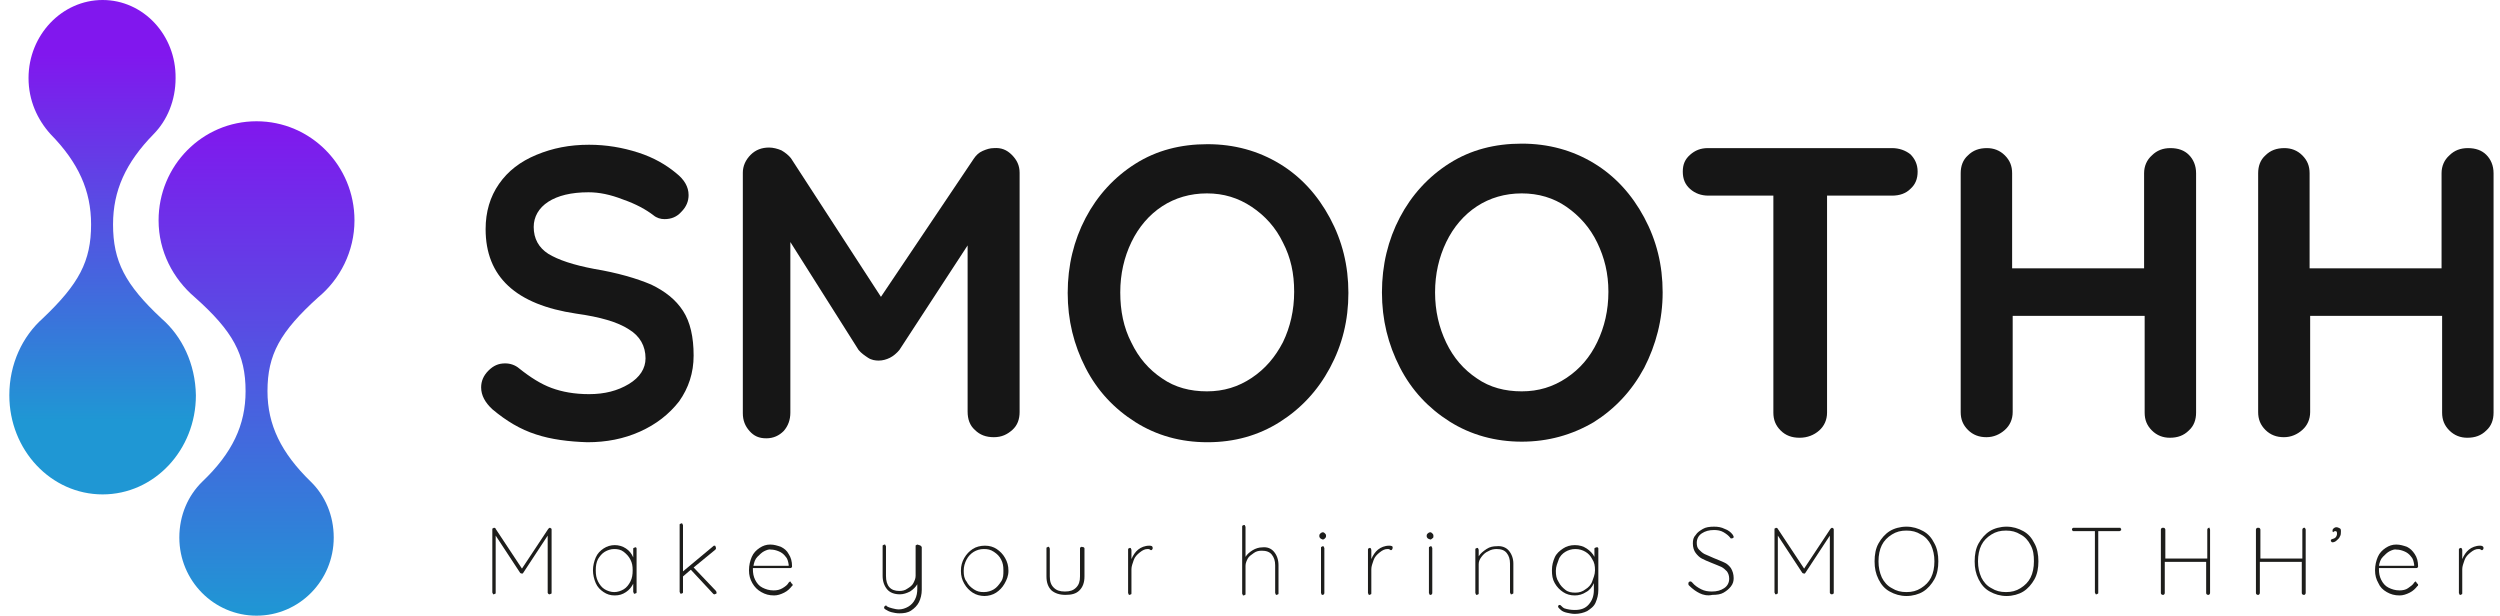
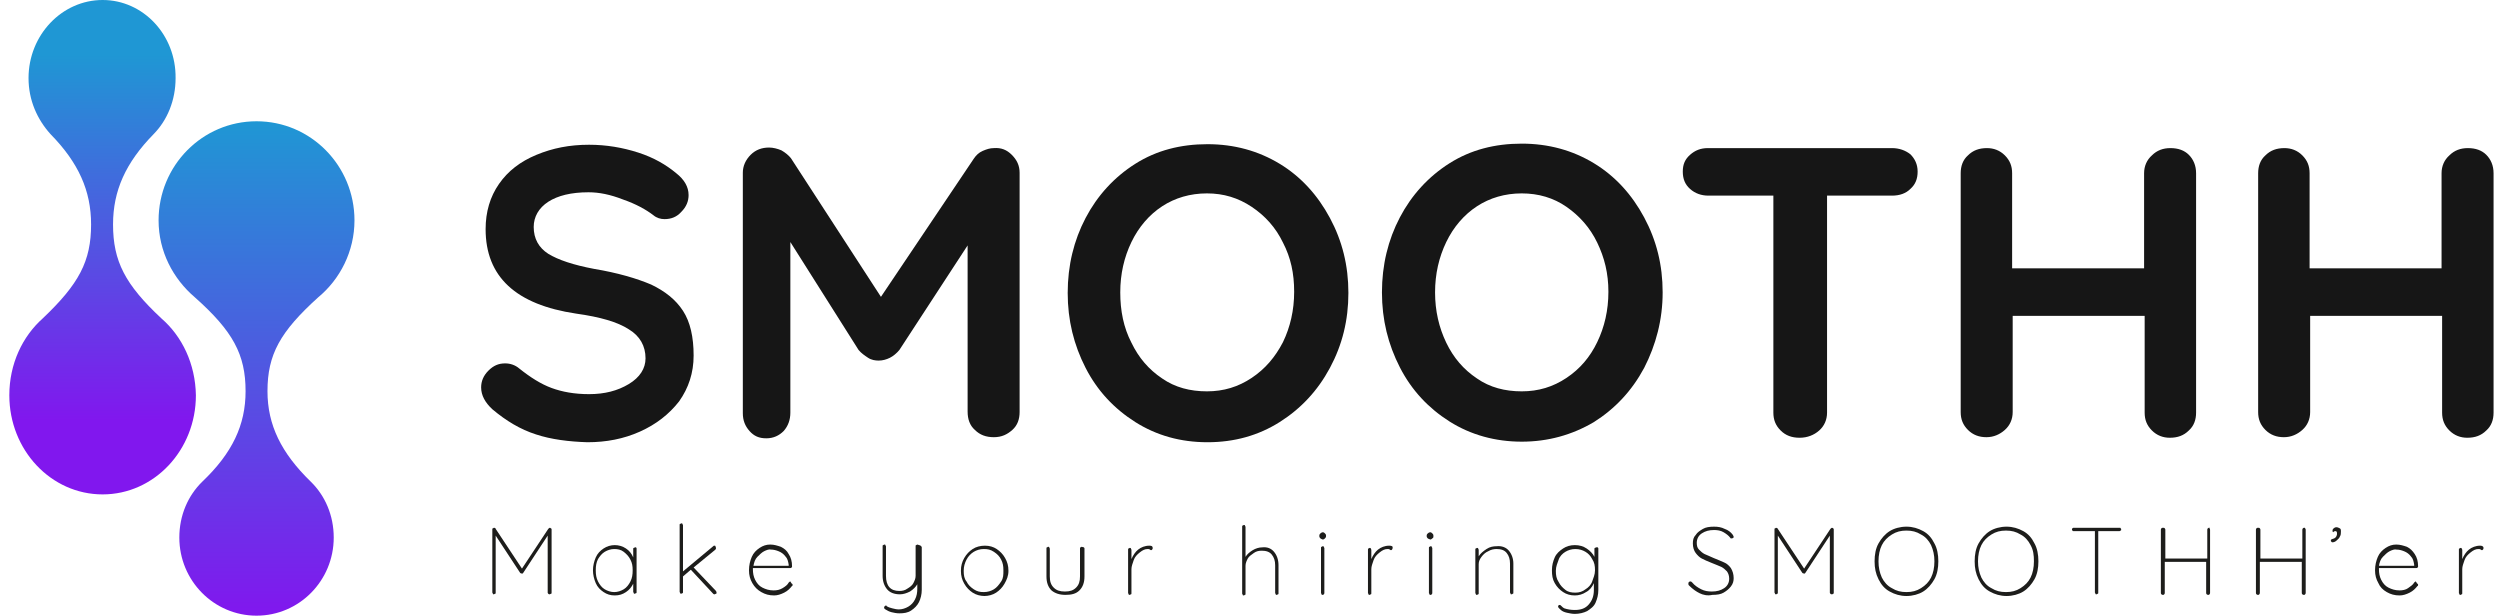
<svg xmlns="http://www.w3.org/2000/svg" width="268" height="66" viewBox="0 0 268 66" fill="none" style="max-width: 100%">
  <path d="M59.071 56.638C59.131 56.698 59.131 56.698 59.131 56.758V63.531C59.131 63.591 59.131 63.651 59.071 63.651C59.011 63.651 58.951 63.711 58.951 63.711C58.892 63.711 58.831 63.711 58.772 63.651C58.712 63.591 58.712 63.531 58.712 63.531V57.417L56.074 61.433C56.014 61.493 56.014 61.493 55.954 61.493C55.894 61.493 55.834 61.433 55.775 61.433L53.137 57.417V63.531C53.137 63.591 53.137 63.651 53.077 63.651C53.017 63.651 52.957 63.711 52.957 63.711C52.897 63.711 52.837 63.711 52.837 63.651C52.837 63.591 52.777 63.531 52.777 63.531V56.758C52.777 56.698 52.777 56.638 52.837 56.638C52.897 56.638 52.897 56.578 52.957 56.578C53.077 56.578 53.137 56.638 53.137 56.698L55.954 60.954L58.772 56.698C58.831 56.638 58.892 56.578 58.951 56.578C59.011 56.578 59.011 56.638 59.071 56.638Z" fill="#1D1D1B" />
  <path d="M68.182 58.676C68.242 58.736 68.242 58.796 68.242 58.796V63.471C68.242 63.531 68.242 63.591 68.182 63.591C68.122 63.591 68.062 63.651 68.062 63.651C68.002 63.651 67.942 63.651 67.942 63.591C67.942 63.531 67.882 63.471 67.882 63.471V62.572C67.702 62.932 67.463 63.231 67.103 63.471C66.743 63.711 66.384 63.831 65.904 63.831C65.425 63.831 65.065 63.711 64.705 63.471C64.346 63.231 64.046 62.932 63.866 62.512C63.686 62.093 63.566 61.613 63.566 61.133C63.566 60.654 63.686 60.174 63.866 59.755C64.046 59.335 64.346 59.035 64.705 58.796C65.065 58.556 65.485 58.436 65.904 58.436C66.324 58.436 66.743 58.556 67.103 58.796C67.463 59.035 67.702 59.335 67.882 59.755V58.856C67.882 58.796 67.882 58.736 67.942 58.736C68.002 58.736 68.062 58.676 68.062 58.676C68.062 58.676 68.122 58.676 68.182 58.676ZM66.863 63.172C67.163 62.992 67.403 62.692 67.582 62.332C67.762 61.973 67.822 61.613 67.822 61.133C67.822 60.654 67.762 60.354 67.582 59.995C67.403 59.635 67.163 59.395 66.863 59.155C66.564 58.916 66.204 58.856 65.844 58.856C65.485 58.856 65.125 58.975 64.825 59.155C64.525 59.335 64.286 59.635 64.106 59.935C63.926 60.294 63.866 60.654 63.866 61.133C63.866 61.613 63.926 61.973 64.106 62.332C64.286 62.692 64.525 62.992 64.825 63.172C65.125 63.351 65.485 63.471 65.844 63.471C66.204 63.471 66.564 63.351 66.863 63.172Z" fill="#1D1D1B" />
  <path d="M76.814 63.531C76.814 63.591 76.814 63.651 76.754 63.651C76.694 63.651 76.634 63.711 76.634 63.711C76.574 63.711 76.514 63.711 76.454 63.651L74.056 61.074L73.217 61.793V63.471C73.217 63.531 73.217 63.591 73.157 63.591C73.097 63.591 73.037 63.651 73.037 63.651C73.037 63.651 72.917 63.651 72.917 63.591C72.917 63.531 72.857 63.471 72.857 63.471V56.278C72.857 56.218 72.857 56.158 72.917 56.158C72.977 56.158 73.037 56.098 73.037 56.098C73.037 56.098 73.157 56.098 73.157 56.158C73.157 56.218 73.217 56.278 73.217 56.278V61.253L76.454 58.556C76.514 58.496 76.514 58.496 76.574 58.496C76.634 58.496 76.694 58.496 76.694 58.556C76.694 58.616 76.754 58.676 76.754 58.736C76.754 58.796 76.754 58.856 76.694 58.916L74.356 60.834L76.754 63.351C76.814 63.471 76.814 63.471 76.814 63.531Z" fill="#1D1D1B" />
  <path d="M84.907 62.572C84.966 62.632 84.966 62.632 84.966 62.692C84.966 62.752 84.966 62.812 84.907 62.812C84.667 63.111 84.427 63.351 84.067 63.531C83.708 63.711 83.348 63.831 82.988 63.831C82.449 63.831 82.029 63.711 81.61 63.471C81.19 63.231 80.891 62.932 80.651 62.512C80.411 62.092 80.291 61.673 80.291 61.133C80.291 60.594 80.411 60.114 80.591 59.695C80.771 59.275 81.07 58.975 81.43 58.736C81.79 58.496 82.149 58.376 82.569 58.376C82.988 58.376 83.348 58.496 83.708 58.616C84.067 58.796 84.367 59.035 84.547 59.395C84.787 59.755 84.907 60.174 84.907 60.714C84.907 60.774 84.907 60.834 84.847 60.834C84.787 60.894 84.787 60.894 84.727 60.894H80.711V61.013C80.711 61.433 80.771 61.793 80.95 62.152C81.13 62.512 81.37 62.812 81.73 62.992C82.089 63.171 82.449 63.291 82.928 63.291C83.288 63.291 83.588 63.231 83.888 63.051C84.187 62.872 84.427 62.692 84.547 62.452C84.607 62.392 84.667 62.332 84.727 62.332C84.847 62.512 84.847 62.572 84.907 62.572ZM81.909 59.095C81.67 59.215 81.43 59.455 81.19 59.695C80.95 59.934 80.831 60.294 80.771 60.654H84.547V60.534C84.487 60.174 84.427 59.874 84.187 59.635C84.007 59.395 83.768 59.215 83.468 59.095C83.168 58.975 82.928 58.916 82.629 58.916C82.449 58.855 82.149 58.975 81.909 59.095Z" fill="#1D1D1B" />
  <path d="M98.753 58.556C98.813 58.616 98.813 58.676 98.813 58.676V63.231C98.813 63.711 98.693 64.19 98.513 64.55C98.334 64.91 98.034 65.209 97.674 65.449C97.315 65.689 96.895 65.749 96.415 65.749C96.116 65.749 95.816 65.689 95.576 65.629C95.337 65.569 95.097 65.449 94.917 65.329C94.797 65.269 94.737 65.15 94.797 65.03C94.857 64.97 94.917 64.91 94.977 64.91C95.037 64.91 95.037 64.91 95.037 64.97C95.217 65.09 95.397 65.15 95.636 65.209C95.876 65.269 96.116 65.329 96.356 65.329C96.715 65.329 97.075 65.209 97.375 65.03C97.674 64.85 97.914 64.61 98.094 64.25C98.274 63.891 98.334 63.531 98.334 63.111V62.632C98.154 62.932 97.914 63.171 97.554 63.411C97.195 63.591 96.835 63.711 96.475 63.711C95.876 63.711 95.396 63.531 95.097 63.171C94.797 62.812 94.617 62.332 94.617 61.733V58.556C94.617 58.496 94.617 58.436 94.677 58.436C94.737 58.436 94.737 58.376 94.797 58.376C94.857 58.376 94.917 58.376 94.917 58.436C94.917 58.496 94.977 58.556 94.977 58.556V61.733C94.977 62.812 95.456 63.351 96.415 63.351C96.715 63.351 97.015 63.291 97.255 63.111C97.554 62.932 97.794 62.752 97.914 62.512C98.034 62.272 98.154 62.032 98.154 61.733V58.556C98.154 58.496 98.154 58.436 98.214 58.436C98.274 58.436 98.274 58.376 98.334 58.376C98.394 58.376 98.753 58.496 98.753 58.556Z" fill="#1D1D1B" />
  <path d="M107.685 62.572C107.446 62.992 107.146 63.291 106.786 63.531C106.426 63.771 105.947 63.891 105.527 63.891C105.108 63.891 104.628 63.771 104.269 63.531C103.909 63.291 103.609 62.992 103.369 62.572C103.13 62.153 103.01 61.733 103.01 61.194C103.01 60.654 103.13 60.234 103.369 59.815C103.609 59.395 103.909 59.096 104.269 58.856C104.628 58.616 105.108 58.496 105.587 58.496C106.067 58.496 106.486 58.616 106.846 58.856C107.206 59.096 107.505 59.395 107.745 59.815C107.985 60.234 108.105 60.654 108.105 61.194C108.105 61.733 107.925 62.153 107.685 62.572ZM107.326 59.995C107.146 59.635 106.906 59.395 106.546 59.155C106.187 58.916 105.887 58.856 105.467 58.856C105.048 58.856 104.688 58.976 104.388 59.155C104.089 59.335 103.789 59.635 103.609 59.995C103.429 60.354 103.309 60.714 103.309 61.194C103.309 61.673 103.369 62.033 103.609 62.332C103.789 62.692 104.029 62.932 104.388 63.172C104.748 63.411 105.048 63.471 105.467 63.471C105.887 63.471 106.247 63.351 106.546 63.172C106.846 62.992 107.086 62.692 107.326 62.332C107.565 61.973 107.565 61.613 107.565 61.133C107.565 60.654 107.505 60.354 107.326 59.995Z" fill="#1D1D1B" />
  <path d="M116.196 58.676C116.256 58.736 116.256 58.796 116.256 58.796V61.793C116.256 62.452 116.076 62.932 115.716 63.291C115.357 63.651 114.877 63.771 114.218 63.771C113.558 63.771 113.079 63.591 112.719 63.291C112.36 62.932 112.18 62.452 112.18 61.793V58.796C112.18 58.736 112.18 58.676 112.24 58.676C112.3 58.676 112.3 58.616 112.36 58.616C112.419 58.616 112.479 58.616 112.479 58.676C112.479 58.736 112.539 58.796 112.539 58.796V61.793C112.539 62.332 112.659 62.692 112.959 62.992C113.259 63.291 113.618 63.411 114.158 63.411C114.697 63.411 115.057 63.291 115.357 62.992C115.656 62.692 115.776 62.332 115.776 61.793V58.796C115.776 58.736 115.776 58.676 115.836 58.676C115.896 58.676 115.896 58.616 115.956 58.616C116.016 58.616 116.136 58.676 116.196 58.676Z" fill="#1D1D1B" />
  <path d="M123.569 58.736C123.569 58.796 123.569 58.856 123.509 58.916C123.449 58.976 123.449 58.976 123.389 58.976C123.389 58.976 123.329 58.976 123.269 58.916C123.209 58.856 123.09 58.856 123.03 58.856C122.73 58.856 122.49 58.976 122.19 59.215C121.891 59.455 121.651 59.695 121.531 60.055C121.411 60.414 121.291 60.714 121.291 61.014V63.591C121.291 63.651 121.291 63.711 121.231 63.711C121.171 63.711 121.171 63.771 121.111 63.771C121.052 63.771 120.992 63.771 120.992 63.711C120.992 63.651 120.932 63.591 120.932 63.591V58.916C120.932 58.856 120.932 58.796 120.992 58.796C121.052 58.796 121.052 58.736 121.111 58.736C121.171 58.736 121.231 58.736 121.231 58.796C121.231 58.856 121.291 58.916 121.291 58.916V59.935C121.471 59.515 121.711 59.155 122.011 58.916C122.31 58.676 122.73 58.496 123.209 58.496C123.449 58.496 123.569 58.556 123.569 58.736Z" fill="#1D1D1B" />
  <path d="M136.577 59.155C136.877 59.515 137.056 59.995 137.056 60.594V63.591C137.056 63.651 137.056 63.711 136.996 63.711C136.937 63.711 136.937 63.771 136.877 63.771C136.817 63.771 136.757 63.771 136.757 63.711C136.757 63.651 136.697 63.591 136.697 63.591V60.594C136.697 60.114 136.577 59.755 136.337 59.455C136.097 59.155 135.738 59.035 135.258 59.035C134.958 59.035 134.659 59.095 134.419 59.275C134.179 59.455 133.879 59.635 133.76 59.875C133.64 60.114 133.52 60.354 133.52 60.654V63.651C133.52 63.711 133.52 63.771 133.46 63.771C133.4 63.771 133.4 63.831 133.34 63.831C133.28 63.831 133.22 63.831 133.22 63.771C133.22 63.711 133.16 63.651 133.16 63.651V56.458C133.16 56.398 133.16 56.338 133.22 56.338C133.28 56.338 133.28 56.278 133.34 56.278C133.4 56.278 133.46 56.278 133.46 56.338C133.46 56.398 133.52 56.458 133.52 56.458V59.695C133.7 59.395 133.999 59.155 134.299 58.975C134.599 58.796 134.958 58.676 135.318 58.676C135.858 58.616 136.277 58.796 136.577 59.155Z" fill="#1D1D1B" />
  <path d="M141.552 57.717C141.492 57.657 141.432 57.597 141.432 57.477V57.417C141.432 57.297 141.492 57.237 141.552 57.177C141.611 57.117 141.731 57.057 141.791 57.057C141.911 57.057 141.971 57.117 142.031 57.177C142.091 57.237 142.151 57.297 142.151 57.417V57.477C142.151 57.597 142.091 57.657 142.031 57.717C141.971 57.777 141.911 57.837 141.791 57.837C141.671 57.777 141.611 57.777 141.552 57.717ZM141.911 63.711C141.851 63.771 141.851 63.771 141.791 63.771C141.731 63.771 141.671 63.771 141.671 63.711C141.671 63.651 141.611 63.591 141.611 63.591V58.736C141.611 58.676 141.611 58.616 141.671 58.616C141.731 58.616 141.731 58.556 141.791 58.556C141.851 58.556 141.911 58.556 141.911 58.616C141.911 58.676 141.971 58.736 141.971 58.736V63.591C141.971 63.591 141.971 63.651 141.911 63.711Z" fill="#1D1D1B" />
  <path d="M149.284 58.736C149.284 58.796 149.284 58.856 149.224 58.916C149.164 58.976 149.164 58.976 149.104 58.976C149.104 58.976 149.044 58.976 148.984 58.916C148.924 58.856 148.804 58.856 148.744 58.856C148.445 58.856 148.205 58.976 147.905 59.215C147.606 59.455 147.366 59.695 147.246 60.055C147.126 60.414 147.006 60.714 147.006 61.014V63.591C147.006 63.651 147.006 63.711 146.946 63.711C146.886 63.711 146.886 63.771 146.826 63.771C146.766 63.771 146.706 63.771 146.706 63.711C146.706 63.651 146.646 63.591 146.646 63.591V58.916C146.646 58.856 146.646 58.796 146.706 58.796C146.766 58.796 146.766 58.736 146.826 58.736C146.886 58.736 146.946 58.736 146.946 58.796C146.946 58.856 147.006 58.916 147.006 58.916V59.935C147.186 59.515 147.426 59.155 147.725 58.916C148.025 58.676 148.445 58.496 148.924 58.496C149.164 58.496 149.344 58.556 149.284 58.736Z" fill="#1D1D1B" />
  <path d="M153.061 57.717C153.001 57.657 152.941 57.597 152.941 57.477V57.417C152.941 57.297 153.001 57.237 153.061 57.177C153.121 57.117 153.241 57.057 153.301 57.057C153.421 57.057 153.481 57.117 153.541 57.177C153.601 57.237 153.661 57.297 153.661 57.417V57.477C153.661 57.597 153.661 57.657 153.541 57.717C153.481 57.777 153.421 57.837 153.301 57.837C153.241 57.777 153.121 57.777 153.061 57.717ZM153.481 63.711C153.421 63.771 153.421 63.771 153.361 63.771C153.301 63.771 153.241 63.771 153.241 63.711C153.241 63.651 153.181 63.591 153.181 63.591V58.736C153.181 58.676 153.181 58.616 153.241 58.616C153.301 58.616 153.301 58.556 153.361 58.556C153.421 58.556 153.481 58.556 153.481 58.616C153.481 58.676 153.541 58.736 153.541 58.736V63.591C153.541 63.591 153.541 63.651 153.481 63.711Z" fill="#1D1D1B" />
  <path d="M161.753 59.035C162.053 59.395 162.232 59.874 162.232 60.414V63.531C162.232 63.591 162.232 63.651 162.172 63.651C162.113 63.651 162.113 63.711 162.053 63.711C161.993 63.711 161.933 63.711 161.933 63.651C161.933 63.591 161.873 63.531 161.873 63.531V60.414C161.873 59.934 161.753 59.575 161.513 59.275C161.273 58.975 160.914 58.855 160.434 58.855C160.134 58.855 159.835 58.916 159.535 59.095C159.235 59.215 158.995 59.455 158.816 59.695C158.636 59.934 158.516 60.174 158.516 60.474V63.591C158.516 63.651 158.516 63.711 158.456 63.711C158.396 63.711 158.396 63.771 158.336 63.771C158.276 63.771 158.216 63.771 158.216 63.711C158.216 63.651 158.156 63.591 158.156 63.591V58.916C158.156 58.855 158.156 58.796 158.216 58.796C158.276 58.796 158.276 58.736 158.336 58.736C158.396 58.736 158.456 58.736 158.456 58.796C158.456 58.855 158.516 58.916 158.516 58.916V59.635C158.696 59.335 158.995 59.095 159.355 58.855C159.715 58.616 160.074 58.556 160.434 58.556C160.974 58.496 161.453 58.676 161.753 59.035Z" fill="#1D1D1B" />
  <path d="M171.282 58.676C171.342 58.736 171.342 58.796 171.342 58.796V63.231C171.342 63.771 171.223 64.191 171.043 64.61C170.863 65.03 170.503 65.269 170.144 65.509C169.784 65.689 169.304 65.809 168.825 65.809C168.525 65.809 168.285 65.749 167.986 65.689C167.686 65.629 167.446 65.509 167.326 65.389C167.206 65.269 167.027 65.15 167.027 65.03C167.027 64.97 167.027 64.91 167.087 64.91C167.087 64.85 167.146 64.85 167.206 64.85C167.266 64.85 167.326 64.91 167.386 64.97C167.506 65.09 167.566 65.15 167.686 65.21C168.046 65.329 168.405 65.389 168.825 65.389C169.484 65.389 169.964 65.21 170.323 64.79C170.683 64.37 170.863 63.891 170.863 63.231V62.512C170.683 62.932 170.383 63.291 170.024 63.471C169.664 63.711 169.244 63.831 168.825 63.831C168.345 63.831 167.926 63.711 167.566 63.471C167.206 63.231 166.907 62.932 166.667 62.512C166.427 62.093 166.367 61.673 166.367 61.133C166.367 60.594 166.487 60.174 166.667 59.755C166.847 59.335 167.206 59.035 167.566 58.796C167.926 58.556 168.345 58.436 168.825 58.436C169.304 58.436 169.724 58.556 170.084 58.796C170.443 59.035 170.743 59.335 170.923 59.695V58.856C170.923 58.796 170.923 58.736 170.983 58.736C171.043 58.736 171.043 58.676 171.103 58.676C171.163 58.676 171.282 58.676 171.282 58.676ZM169.964 63.172C170.263 62.992 170.563 62.692 170.683 62.332C170.803 61.973 170.983 61.613 170.983 61.133C170.983 60.654 170.923 60.294 170.683 59.935C170.503 59.575 170.263 59.335 169.964 59.155C169.664 58.975 169.304 58.856 168.885 58.856C168.465 58.856 168.106 58.975 167.806 59.155C167.506 59.335 167.206 59.635 167.087 59.995C166.967 60.354 166.787 60.714 166.787 61.193C166.787 61.673 166.847 62.033 167.087 62.392C167.266 62.752 167.506 62.992 167.806 63.231C168.106 63.471 168.465 63.531 168.885 63.531C169.304 63.531 169.664 63.411 169.964 63.172Z" fill="#1D1D1B" />
  <path d="M182.193 63.591C181.833 63.411 181.474 63.172 181.054 62.752C180.994 62.692 180.994 62.632 180.994 62.572C180.994 62.512 180.994 62.452 181.054 62.392C181.114 62.332 181.174 62.332 181.234 62.332C181.294 62.332 181.354 62.392 181.414 62.452C181.654 62.752 182.013 62.992 182.373 63.172C182.732 63.351 183.092 63.411 183.512 63.411C184.051 63.411 184.471 63.291 184.83 63.052C185.19 62.812 185.37 62.452 185.37 62.033C185.37 61.673 185.25 61.433 185.13 61.253C184.95 61.074 184.771 60.894 184.531 60.774C184.291 60.654 183.931 60.534 183.512 60.354C183.032 60.174 182.673 59.995 182.433 59.875C182.193 59.755 181.953 59.515 181.773 59.275C181.594 59.035 181.474 58.676 181.474 58.256C181.474 57.897 181.534 57.597 181.773 57.357C181.953 57.057 182.253 56.878 182.553 56.698C182.852 56.518 183.272 56.458 183.751 56.458C184.171 56.458 184.531 56.518 184.89 56.698C185.25 56.818 185.55 57.057 185.73 57.297C185.79 57.417 185.849 57.477 185.849 57.537C185.849 57.597 185.849 57.657 185.79 57.657C185.73 57.717 185.67 57.717 185.61 57.717C185.55 57.717 185.49 57.717 185.49 57.657C185.31 57.417 185.07 57.237 184.77 57.057C184.471 56.878 184.111 56.818 183.751 56.818C183.212 56.818 182.792 56.938 182.433 57.177C182.073 57.417 181.893 57.777 181.893 58.196C181.893 58.496 181.953 58.736 182.133 58.916C182.313 59.096 182.493 59.275 182.732 59.395C182.972 59.515 183.332 59.635 183.692 59.815C184.171 59.995 184.531 60.174 184.83 60.294C185.13 60.414 185.37 60.654 185.55 60.894C185.73 61.194 185.849 61.553 185.849 61.973C185.849 62.272 185.789 62.572 185.55 62.872C185.31 63.172 185.07 63.351 184.77 63.531C184.471 63.711 184.051 63.771 183.572 63.771C183.032 63.891 182.553 63.771 182.193 63.591Z" fill="#1D1D1B" />
  <path d="M196.519 56.638C196.579 56.698 196.579 56.698 196.579 56.758V63.531C196.579 63.591 196.579 63.651 196.519 63.651C196.459 63.711 196.399 63.711 196.399 63.711C196.339 63.711 196.279 63.711 196.219 63.651C196.159 63.591 196.159 63.531 196.159 63.531V57.417L193.521 61.433C193.462 61.493 193.462 61.493 193.402 61.493C193.342 61.493 193.282 61.433 193.222 61.433L190.584 57.417V63.531C190.584 63.591 190.584 63.651 190.524 63.651C190.464 63.651 190.464 63.711 190.404 63.711C190.344 63.711 190.285 63.711 190.285 63.651C190.285 63.591 190.225 63.531 190.225 63.531V56.758C190.225 56.698 190.225 56.638 190.285 56.638C190.344 56.638 190.344 56.578 190.404 56.578C190.464 56.578 190.584 56.638 190.584 56.698L193.402 60.954L196.219 56.698C196.279 56.638 196.339 56.578 196.399 56.578C196.459 56.578 196.519 56.638 196.519 56.638Z" fill="#1D1D1B" />
  <path d="M207.369 62.093C207.069 62.632 206.65 63.112 206.17 63.411C205.691 63.711 205.031 63.891 204.372 63.891C203.712 63.891 203.113 63.711 202.574 63.411C202.034 63.112 201.674 62.692 201.375 62.093C201.075 61.493 200.955 60.894 200.955 60.175C200.955 59.455 201.075 58.796 201.375 58.256C201.674 57.717 202.094 57.237 202.574 56.938C203.053 56.638 203.712 56.458 204.372 56.458C205.031 56.458 205.631 56.638 206.17 56.938C206.71 57.237 207.069 57.657 207.369 58.256C207.669 58.796 207.789 59.455 207.789 60.175C207.789 60.894 207.669 61.553 207.369 62.093ZM207.009 58.436C206.77 57.957 206.41 57.537 205.93 57.297C205.451 56.998 204.971 56.878 204.372 56.878C203.772 56.878 203.293 56.998 202.813 57.297C202.334 57.597 201.974 57.957 201.734 58.436C201.495 58.916 201.375 59.515 201.375 60.175C201.375 60.834 201.495 61.373 201.734 61.913C201.974 62.392 202.334 62.812 202.813 63.052C203.293 63.351 203.772 63.471 204.372 63.471C204.971 63.471 205.451 63.351 205.93 63.052C206.41 62.752 206.77 62.392 207.009 61.913C207.249 61.433 207.369 60.834 207.369 60.175C207.369 59.515 207.249 58.976 207.009 58.436Z" fill="#1D1D1B" />
  <path d="M218.097 62.093C217.798 62.632 217.378 63.112 216.899 63.411C216.419 63.711 215.76 63.891 215.1 63.891C214.441 63.891 213.842 63.711 213.302 63.411C212.763 63.112 212.403 62.692 212.103 62.093C211.803 61.493 211.684 60.894 211.684 60.175C211.684 59.455 211.803 58.796 212.103 58.256C212.403 57.717 212.823 57.237 213.302 56.938C213.782 56.638 214.441 56.458 215.1 56.458C215.76 56.458 216.359 56.638 216.899 56.938C217.438 57.237 217.798 57.657 218.097 58.256C218.397 58.796 218.517 59.455 218.517 60.175C218.517 60.894 218.397 61.553 218.097 62.093ZM217.678 58.436C217.438 57.957 217.078 57.537 216.599 57.297C216.119 56.998 215.64 56.878 215.04 56.878C214.441 56.878 213.961 56.998 213.482 57.297C213.002 57.597 212.643 57.957 212.403 58.436C212.163 58.916 212.043 59.515 212.043 60.175C212.043 60.834 212.163 61.373 212.403 61.913C212.643 62.392 213.002 62.812 213.482 63.052C213.961 63.351 214.441 63.471 215.04 63.471C215.64 63.471 216.119 63.351 216.599 63.052C217.078 62.752 217.438 62.392 217.678 61.913C217.918 61.433 218.037 60.834 218.037 60.175C218.037 59.515 217.978 58.976 217.678 58.436Z" fill="#1D1D1B" />
  <path d="M227.33 56.638C227.39 56.698 227.39 56.698 227.39 56.758C227.39 56.818 227.39 56.878 227.33 56.878C227.27 56.878 227.27 56.938 227.21 56.938H224.933V63.531C224.933 63.591 224.933 63.651 224.873 63.651C224.813 63.651 224.813 63.711 224.753 63.711C224.693 63.711 224.633 63.711 224.633 63.651C224.633 63.591 224.573 63.531 224.573 63.531V56.938H222.295C222.235 56.938 222.175 56.938 222.175 56.878C222.115 56.818 222.115 56.818 222.115 56.758C222.115 56.698 222.115 56.638 222.175 56.638C222.235 56.578 222.235 56.578 222.295 56.578H227.27C227.27 56.578 227.33 56.578 227.33 56.638Z" fill="#1D1D1B" />
  <path d="M236.86 56.638C236.919 56.698 236.919 56.758 236.919 56.818V63.531C236.919 63.591 236.919 63.651 236.86 63.711C236.8 63.771 236.8 63.771 236.74 63.771C236.68 63.771 236.62 63.771 236.56 63.711C236.5 63.651 236.5 63.591 236.5 63.531V60.234H232.064V63.531C232.064 63.591 232.064 63.651 232.004 63.711C231.944 63.771 231.944 63.771 231.884 63.771C231.824 63.771 231.764 63.771 231.704 63.711C231.645 63.651 231.645 63.591 231.645 63.531V56.818C231.645 56.758 231.645 56.698 231.704 56.638C231.764 56.578 231.764 56.578 231.884 56.578C232.004 56.578 232.004 56.578 232.064 56.638C232.124 56.698 232.124 56.758 232.124 56.818V59.875H236.62V56.818C236.62 56.758 236.62 56.698 236.68 56.638C236.74 56.578 236.74 56.578 236.86 56.578C236.979 56.578 236.86 56.578 236.86 56.638Z" fill="#1D1D1B" />
  <path d="M247.111 56.638C247.171 56.698 247.171 56.758 247.171 56.818V63.531C247.171 63.591 247.171 63.651 247.111 63.711C247.051 63.771 247.051 63.771 246.991 63.771C246.931 63.771 246.871 63.771 246.811 63.711C246.751 63.651 246.751 63.591 246.751 63.531V60.234H242.256V63.531C242.256 63.591 242.256 63.651 242.196 63.711C242.136 63.771 242.136 63.771 242.076 63.771C242.016 63.771 241.956 63.771 241.896 63.711C241.836 63.651 241.836 63.591 241.836 63.531V56.818C241.836 56.758 241.836 56.698 241.896 56.638C241.956 56.578 241.956 56.578 242.076 56.578C242.196 56.578 242.196 56.578 242.256 56.638C242.315 56.698 242.315 56.758 242.315 56.818V59.875H246.811V56.818C246.811 56.758 246.811 56.698 246.871 56.638C246.931 56.578 246.931 56.578 247.051 56.578C247.171 56.578 247.051 56.578 247.111 56.638Z" fill="#1D1D1B" />
  <path d="M250.826 57.537C250.766 57.717 250.587 57.837 250.467 57.956C250.347 58.076 250.167 58.136 250.047 58.136C249.987 58.136 249.987 58.136 249.927 58.076C249.867 58.016 249.867 58.016 249.867 57.956C249.867 57.896 249.867 57.837 249.927 57.837C249.927 57.837 249.987 57.777 250.047 57.777C250.107 57.777 250.167 57.717 250.227 57.717C250.347 57.657 250.407 57.597 250.467 57.477C250.527 57.357 250.527 57.297 250.527 57.177C250.527 56.997 250.467 56.937 250.347 56.937C250.227 56.937 250.167 56.997 250.107 57.057C250.047 56.997 250.047 56.937 250.047 56.877C250.047 56.758 250.107 56.698 250.167 56.638C250.227 56.578 250.347 56.518 250.467 56.518C250.587 56.518 250.706 56.578 250.826 56.638C250.946 56.698 250.946 56.818 250.946 56.997C250.946 57.177 250.946 57.357 250.826 57.537Z" fill="#1D1D1B" />
  <path d="M259.159 62.572C259.219 62.632 259.219 62.632 259.219 62.692C259.219 62.752 259.219 62.812 259.159 62.812C258.919 63.111 258.68 63.351 258.32 63.531C257.96 63.711 257.601 63.831 257.241 63.831C256.702 63.831 256.282 63.711 255.862 63.471C255.443 63.231 255.143 62.932 254.963 62.512C254.723 62.092 254.604 61.673 254.604 61.133C254.604 60.594 254.723 60.114 254.903 59.695C255.083 59.275 255.383 58.975 255.742 58.736C256.102 58.496 256.462 58.376 256.881 58.376C257.301 58.376 257.661 58.496 258.02 58.616C258.38 58.796 258.62 59.035 258.859 59.395C259.099 59.755 259.219 60.174 259.219 60.714C259.219 60.774 259.219 60.834 259.159 60.834C259.099 60.894 259.099 60.894 259.039 60.894H255.023V61.013C255.023 61.433 255.083 61.793 255.263 62.152C255.443 62.512 255.682 62.812 256.042 62.992C256.402 63.171 256.761 63.291 257.241 63.291C257.541 63.291 257.9 63.231 258.14 63.051C258.38 62.872 258.68 62.692 258.799 62.452C258.859 62.392 258.919 62.332 258.979 62.332C259.099 62.512 259.099 62.572 259.159 62.572ZM256.161 59.095C255.921 59.215 255.682 59.455 255.443 59.695C255.203 59.934 255.083 60.294 255.023 60.654H258.799V60.534C258.74 60.174 258.68 59.874 258.44 59.635C258.26 59.395 258.02 59.215 257.72 59.095C257.421 58.975 257.181 58.916 256.881 58.916C256.701 58.855 256.401 58.975 256.161 59.095Z" fill="#1D1D1B" />
  <path d="M266.231 58.736C266.231 58.796 266.231 58.856 266.171 58.916C266.111 58.976 266.111 58.976 266.051 58.976C266.051 58.976 265.991 58.976 265.932 58.916C265.872 58.856 265.752 58.856 265.692 58.856C265.392 58.856 265.152 58.976 264.853 59.215C264.553 59.455 264.313 59.695 264.193 60.055C264.073 60.414 263.953 60.714 263.953 61.014V63.591C263.953 63.651 263.953 63.711 263.893 63.711C263.834 63.711 263.834 63.771 263.774 63.771C263.714 63.771 263.654 63.771 263.654 63.711C263.654 63.651 263.594 63.591 263.594 63.591V58.916C263.594 58.856 263.594 58.796 263.654 58.796C263.714 58.796 263.714 58.736 263.774 58.736C263.834 58.736 263.893 58.736 263.893 58.796C263.893 58.856 263.953 58.916 263.953 58.916V59.935C264.133 59.515 264.373 59.155 264.673 58.916C264.972 58.676 265.392 58.496 265.872 58.496C266.051 58.496 266.231 58.556 266.231 58.736Z" fill="#1D1D1B" />
  <path d="M57.453 46.567C55.774 46.028 54.276 45.129 52.777 43.87C51.998 43.151 51.578 42.371 51.578 41.532C51.578 40.873 51.818 40.273 52.357 39.734C52.897 39.194 53.436 38.955 54.156 38.955C54.695 38.955 55.235 39.135 55.654 39.494C56.853 40.453 57.992 41.173 59.131 41.592C60.27 42.012 61.589 42.252 63.147 42.252C64.825 42.252 66.204 41.892 67.403 41.173C68.602 40.453 69.201 39.494 69.201 38.415C69.201 37.096 68.602 36.018 67.403 35.298C66.204 34.519 64.346 33.98 61.768 33.62C55.295 32.661 52.058 29.664 52.058 24.569C52.058 22.71 52.537 21.092 53.496 19.713C54.455 18.335 55.774 17.316 57.512 16.596C59.251 15.877 61.049 15.517 63.147 15.517C65.005 15.517 66.743 15.817 68.422 16.357C70.1 16.896 71.419 17.675 72.498 18.574C73.337 19.234 73.817 20.013 73.817 20.912C73.817 21.572 73.577 22.171 73.037 22.71C72.558 23.25 71.959 23.49 71.239 23.49C70.82 23.49 70.4 23.37 70.04 23.07C69.261 22.471 68.182 21.871 66.803 21.392C65.425 20.852 64.226 20.612 63.087 20.612C61.229 20.612 59.79 20.972 58.771 21.631C57.752 22.291 57.213 23.25 57.213 24.329C57.213 25.588 57.752 26.547 58.771 27.206C59.85 27.865 61.469 28.405 63.687 28.825C66.204 29.244 68.242 29.843 69.801 30.503C71.299 31.222 72.438 32.121 73.217 33.32C73.997 34.519 74.356 36.138 74.356 38.115C74.356 39.974 73.817 41.592 72.798 43.031C71.719 44.41 70.34 45.489 68.602 46.268C66.863 47.047 65.005 47.407 62.967 47.407C60.989 47.347 59.071 47.107 57.453 46.567Z" fill="#161616" />
  <path d="M108.463 16.596C109.003 17.136 109.302 17.735 109.302 18.514V44.17C109.302 44.949 109.063 45.608 108.523 46.088C107.984 46.567 107.384 46.867 106.545 46.867C105.706 46.867 105.046 46.627 104.507 46.088C103.967 45.608 103.728 44.949 103.728 44.11V26.307L96.415 37.516C96.115 37.876 95.755 38.175 95.396 38.355C95.036 38.535 94.616 38.655 94.197 38.655C93.837 38.655 93.418 38.595 93.058 38.355C92.698 38.115 92.339 37.876 92.039 37.516L84.726 25.947V44.23C84.726 45.009 84.486 45.668 84.007 46.208C83.527 46.687 82.928 46.987 82.148 46.987C81.369 46.987 80.83 46.747 80.35 46.208C79.871 45.668 79.631 45.069 79.631 44.289V18.514C79.631 17.795 79.931 17.136 80.47 16.596C81.01 16.057 81.669 15.817 82.448 15.817C82.868 15.817 83.347 15.937 83.767 16.117C84.186 16.356 84.546 16.656 84.786 16.956L94.437 31.822L104.387 17.016C104.627 16.656 104.927 16.356 105.346 16.177C105.766 15.997 106.125 15.877 106.545 15.877C107.324 15.817 107.924 16.057 108.463 16.596Z" fill="#161616" />
  <path d="M142.57 39.434C141.251 41.892 139.453 43.81 137.175 45.249C134.897 46.687 132.32 47.407 129.443 47.407C126.565 47.407 123.988 46.687 121.71 45.249C119.432 43.81 117.634 41.892 116.375 39.434C115.116 36.977 114.457 34.339 114.457 31.402C114.457 28.465 115.116 25.767 116.375 23.37C117.634 20.972 119.432 18.994 121.71 17.555C123.988 16.117 126.565 15.457 129.443 15.457C132.32 15.457 134.897 16.177 137.175 17.555C139.453 18.934 141.251 20.912 142.57 23.37C143.889 25.828 144.548 28.465 144.548 31.402C144.548 34.339 143.889 36.977 142.57 39.434ZM137.535 26.007C136.756 24.389 135.617 23.13 134.178 22.171C132.739 21.212 131.181 20.732 129.383 20.732C127.584 20.732 125.966 21.212 124.587 22.111C123.209 23.01 122.07 24.329 121.29 25.947C120.511 27.566 120.092 29.364 120.092 31.342C120.092 33.32 120.451 35.118 121.29 36.737C122.07 38.355 123.149 39.614 124.587 40.573C125.966 41.532 127.584 41.952 129.383 41.952C131.181 41.952 132.739 41.472 134.178 40.513C135.617 39.554 136.696 38.295 137.535 36.677C138.314 35.059 138.734 33.26 138.734 31.282C138.734 29.304 138.374 27.626 137.535 26.007Z" fill="#161616" />
  <path d="M176.257 39.434C174.939 41.892 173.14 43.81 170.863 45.249C168.525 46.627 165.947 47.347 163.13 47.347C160.313 47.347 157.675 46.627 155.398 45.189C153.12 43.75 151.321 41.832 150.063 39.374C148.804 36.917 148.145 34.279 148.145 31.342C148.145 28.405 148.804 25.708 150.063 23.31C151.321 20.912 153.12 18.934 155.398 17.495C157.675 16.057 160.253 15.398 163.13 15.398C166.007 15.398 168.585 16.117 170.863 17.495C173.14 18.874 174.939 20.852 176.257 23.31C177.576 25.767 178.236 28.405 178.236 31.342C178.236 34.279 177.516 36.977 176.257 39.434ZM171.222 26.007C170.443 24.389 169.304 23.13 167.926 22.171C166.547 21.212 164.928 20.732 163.13 20.732C161.332 20.732 159.713 21.212 158.335 22.111C156.956 23.01 155.817 24.329 155.038 25.947C154.259 27.566 153.839 29.364 153.839 31.342C153.839 33.32 154.259 35.118 155.038 36.737C155.817 38.355 156.896 39.614 158.335 40.573C159.713 41.532 161.332 41.952 163.13 41.952C164.928 41.952 166.487 41.472 167.926 40.513C169.364 39.554 170.443 38.295 171.222 36.677C172.002 35.059 172.421 33.26 172.421 31.282C172.421 29.304 172.002 27.626 171.222 26.007Z" fill="#161616" />
  <path d="M204.791 16.536C205.271 17.016 205.57 17.615 205.57 18.395C205.57 19.174 205.331 19.773 204.791 20.253C204.311 20.732 203.652 20.972 202.813 20.972H195.86V44.23C195.86 45.009 195.56 45.668 195.02 46.148C194.481 46.627 193.762 46.927 192.922 46.927C192.083 46.927 191.424 46.687 190.884 46.148C190.345 45.608 190.105 45.009 190.105 44.23V20.972H183.152C182.373 20.972 181.713 20.732 181.174 20.253C180.634 19.773 180.395 19.174 180.395 18.395C180.395 17.615 180.634 17.076 181.174 16.596C181.713 16.117 182.313 15.877 183.092 15.877H202.813C203.592 15.877 204.252 16.117 204.791 16.536Z" fill="#161616" />
  <path d="M234.642 16.596C235.122 17.076 235.421 17.735 235.421 18.574V44.23C235.421 45.009 235.181 45.668 234.642 46.148C234.103 46.687 233.443 46.927 232.604 46.927C231.885 46.927 231.225 46.687 230.686 46.148C230.146 45.608 229.907 45.009 229.907 44.23V33.86H215.76V44.17C215.76 44.949 215.46 45.608 214.921 46.088C214.381 46.567 213.722 46.867 212.943 46.867C212.164 46.867 211.504 46.627 210.965 46.088C210.425 45.548 210.186 44.949 210.186 44.17V18.574C210.186 17.795 210.425 17.136 210.965 16.656C211.504 16.117 212.164 15.877 213.003 15.877C213.722 15.877 214.381 16.117 214.921 16.656C215.46 17.196 215.7 17.795 215.7 18.574V28.765H229.847V18.574C229.847 17.795 230.146 17.136 230.686 16.656C231.225 16.117 231.885 15.877 232.664 15.877C233.503 15.877 234.162 16.117 234.642 16.596Z" fill="#161616" />
  <path d="M266.531 16.596C267.01 17.076 267.31 17.735 267.31 18.574V44.23C267.31 45.009 267.07 45.668 266.531 46.148C265.991 46.687 265.332 46.927 264.493 46.927C263.773 46.927 263.114 46.687 262.574 46.148C262.035 45.608 261.795 45.009 261.795 44.23V33.86H247.649V44.17C247.649 44.949 247.349 45.608 246.81 46.088C246.27 46.567 245.611 46.867 244.832 46.867C244.052 46.867 243.393 46.627 242.853 46.088C242.314 45.548 242.074 44.949 242.074 44.17V18.574C242.074 17.795 242.314 17.136 242.853 16.656C243.393 16.117 244.052 15.877 244.891 15.877C245.611 15.877 246.27 16.117 246.81 16.656C247.349 17.196 247.589 17.795 247.589 18.574V28.765H261.735V18.574C261.735 17.795 262.035 17.136 262.574 16.656C263.114 16.117 263.773 15.877 264.553 15.877C265.392 15.877 266.051 16.117 266.531 16.596Z" fill="#161616" />
  <path d="M20.891 31.875C24.968 35.5 26.326 38 26.326 41.938C26.326 45.562 24.906 48.562 21.694 51.625C20.15 53.125 19.224 55.25 19.224 57.625C19.224 62.25 22.929 66 27.5 66C32.071 66 35.776 62.25 35.776 57.625C35.776 55.25 34.85 53.125 33.306 51.625C30.156 48.562 28.674 45.562 28.674 41.938C28.674 38 30.032 35.562 34.109 31.875C36.456 29.938 38 26.938 38 23.625C38 17.75 33.306 13 27.5 13C21.694 13 17 17.75 17 23.625C17 26.938 18.544 29.875 20.891 31.875Z" fill="url(#paint0_linear_656_2687)" />
  <path d="M17.294 34.125C13.412 30.5 12.118 28 12.118 24.062C12.118 20.438 13.471 17.438 16.471 14.375C17.941 12.875 18.823 10.75 18.823 8.375C18.882 3.75 15.353 0 11 0C6.647 0 3.059 3.75 3.059 8.375C3.059 10.75 4 12.812 5.412 14.375C8.412 17.438 9.765 20.438 9.765 24.062C9.765 28 8.471 30.438 4.588 34.125C2.412 36.062 1 39 1 42.375C1 48.25 5.471 53 11 53C16.529 53 21 48.25 21 42.375C20.941 39 19.529 36.062 17.294 34.125Z" fill="url(#paint1_linear_656_2687)" />
  <defs>
    <linearGradient id="paint0_linear_656_2687" x1="27.5" y1="13" x2="27.5" y2="66" gradientUnits="userSpaceOnUse">
-       <stop stop-color="#8117EE" />
-       <stop offset="1" stop-color="#1F97D4" />
+       <stop stop-color="#1F97D4" />
+       <stop offset="1" stop-color="#8117EE" />
    </linearGradient>
    <linearGradient id="paint1_linear_656_2687" x1="11" y1="5.871" x2="11" y2="45.053" gradientUnits="userSpaceOnUse">
-       <stop stop-color="#8117EE" />
-       <stop offset="1" stop-color="#1F97D4" />
+       <stop stop-color="#1F97D4" />
+       <stop offset="1" stop-color="#8117EE" />
    </linearGradient>
  </defs>
</svg>
